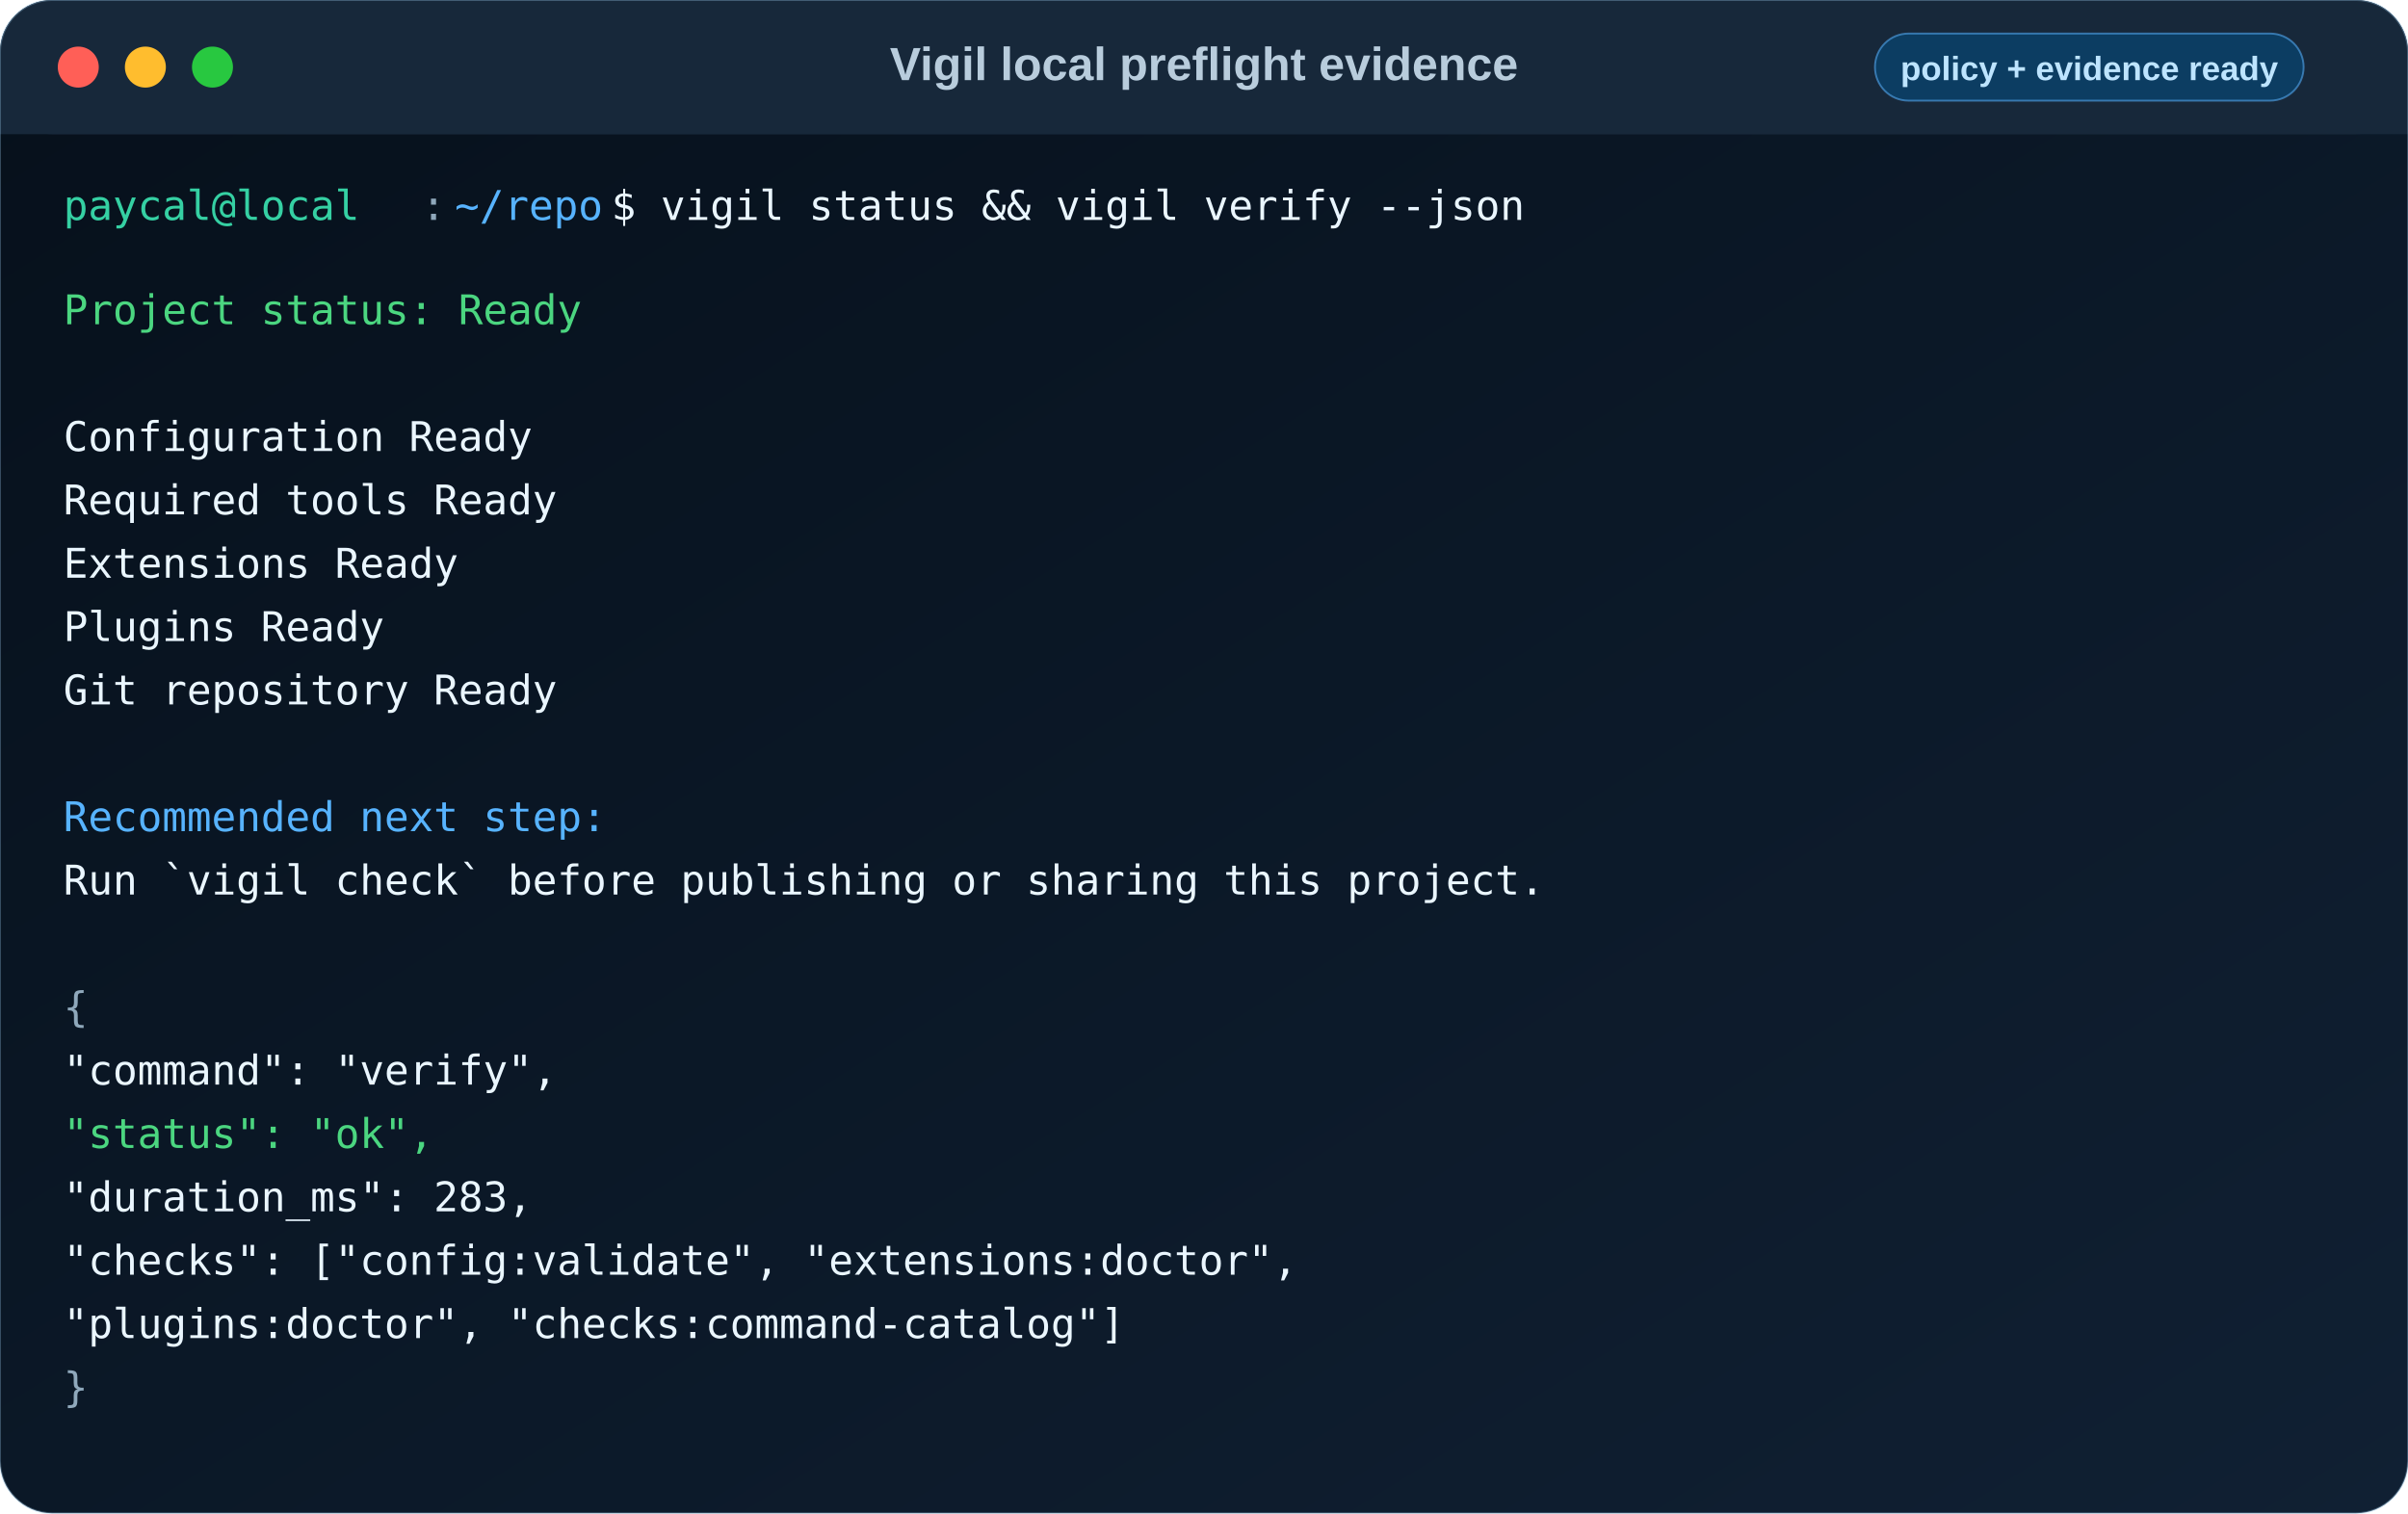
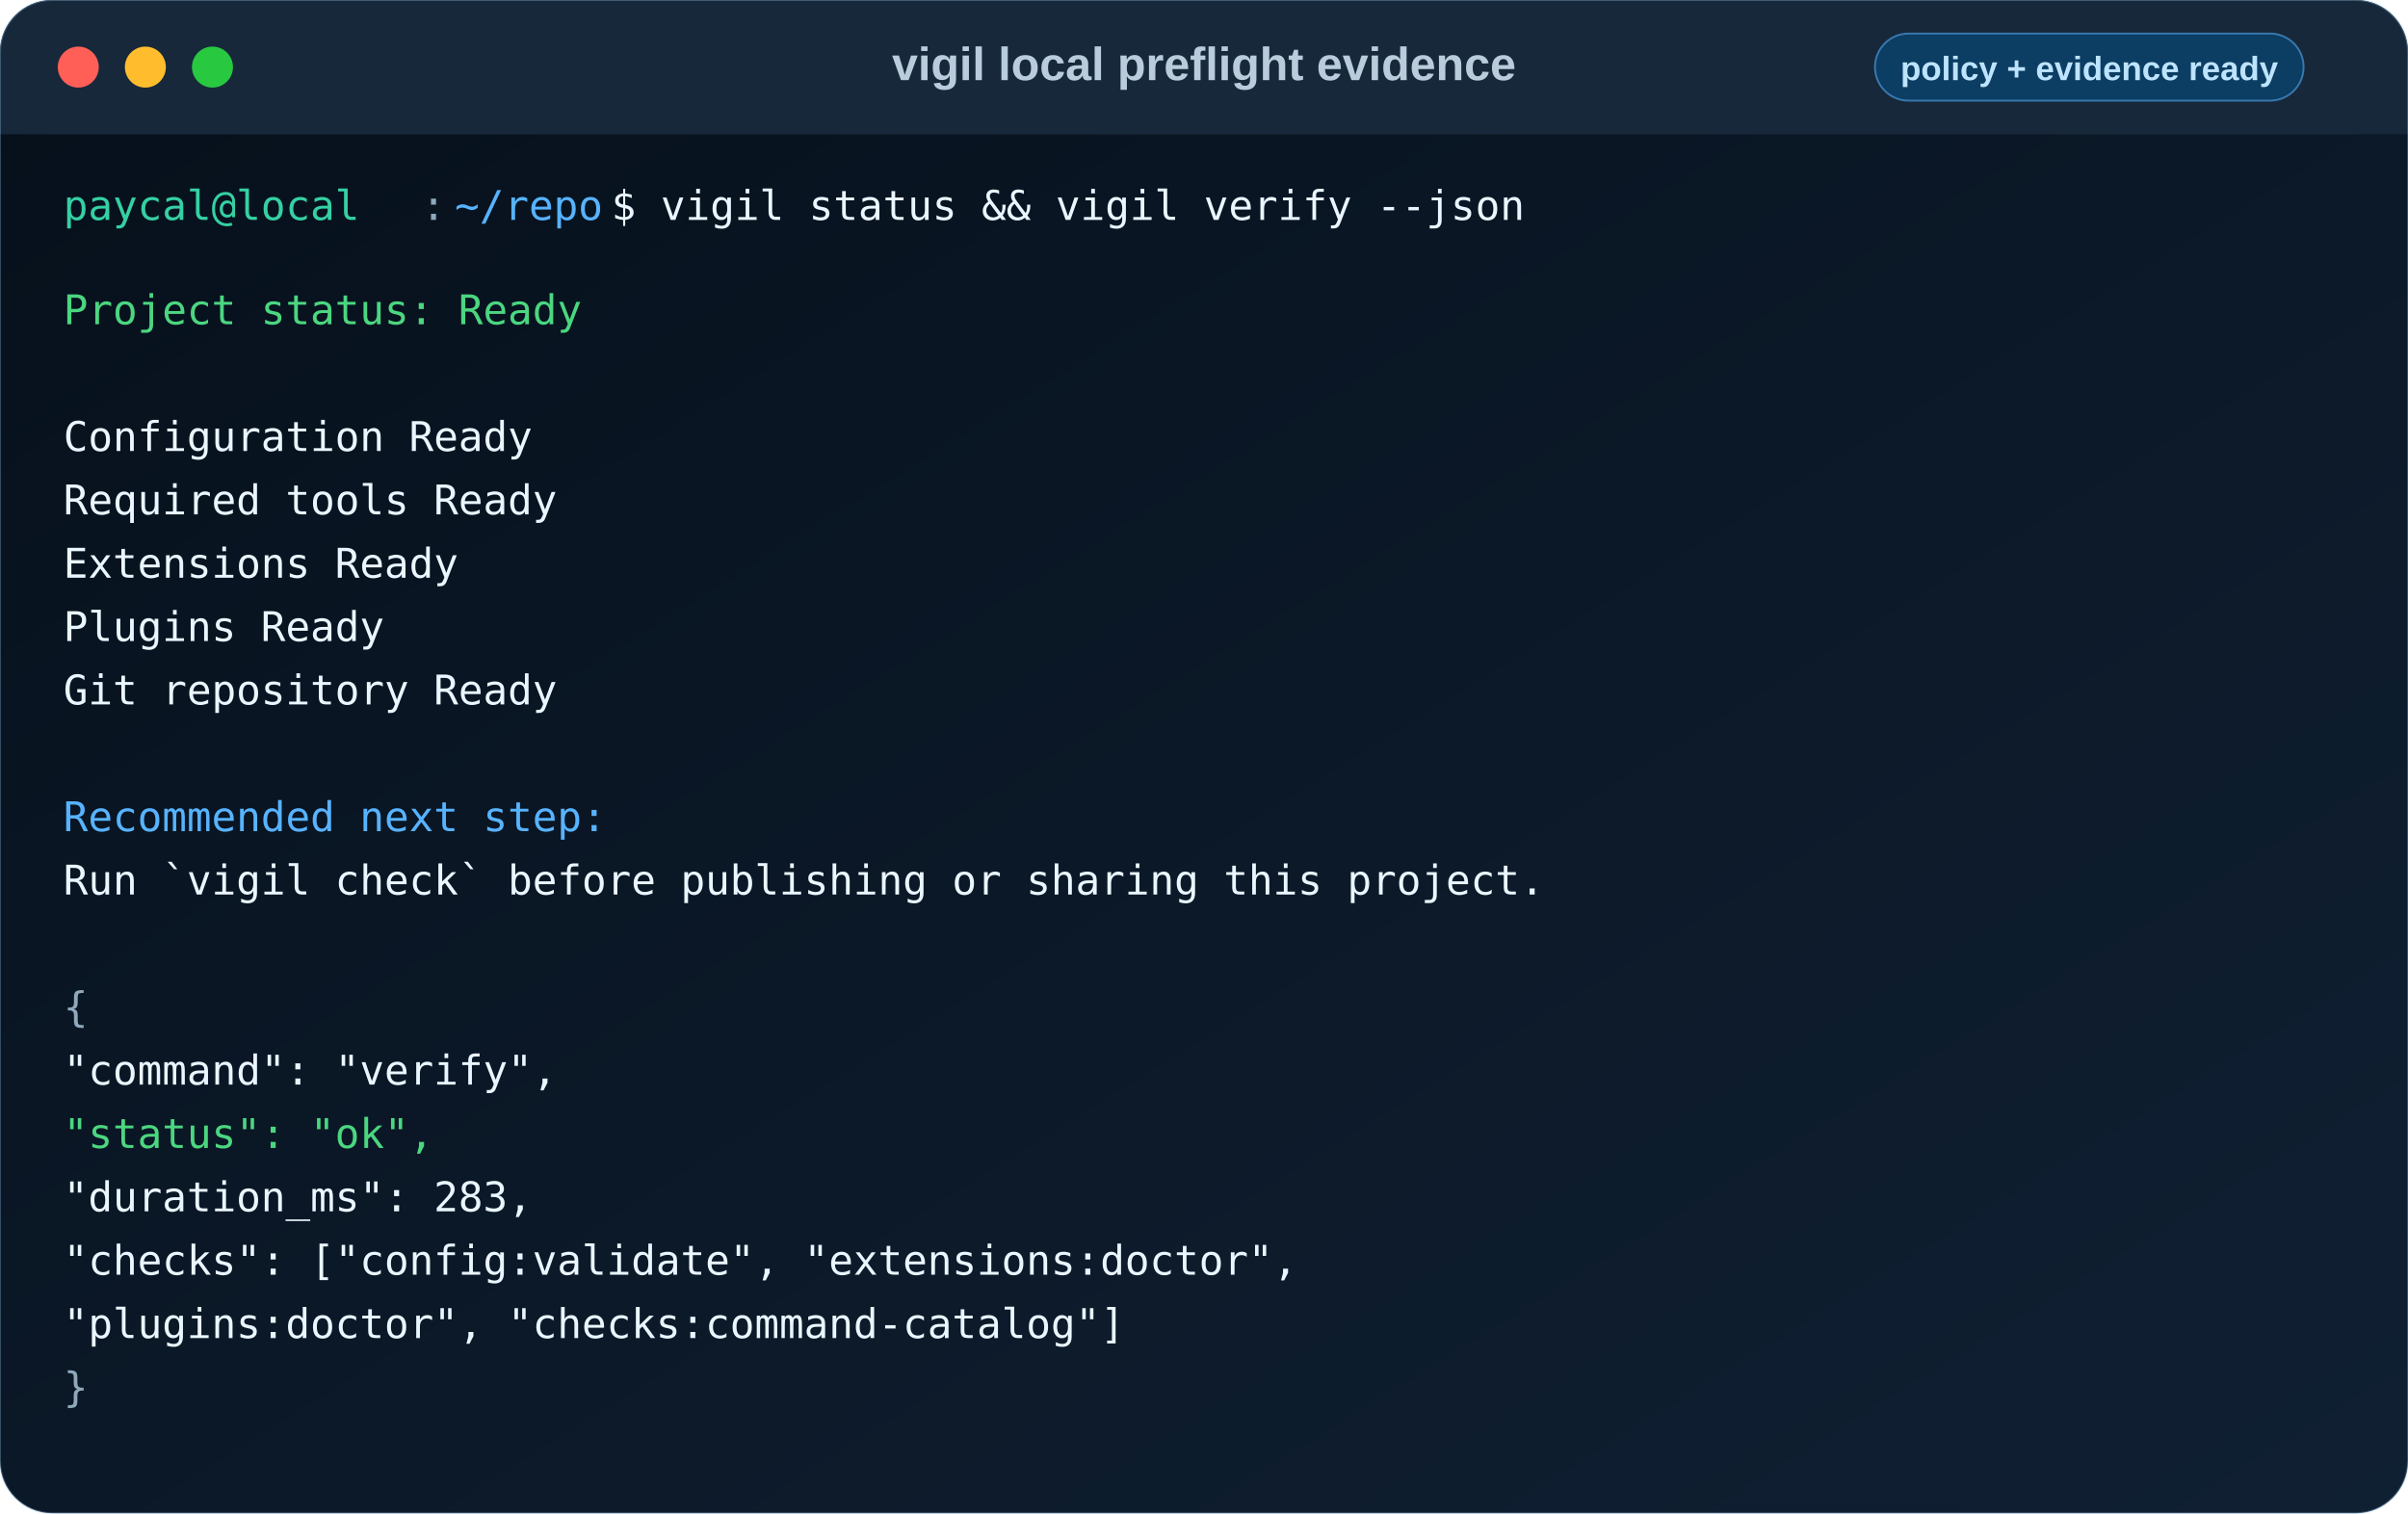
<svg xmlns="http://www.w3.org/2000/svg" width="1292" height="812" viewBox="54 54 1292 812">
  <defs>
    <linearGradient id="back" x1="0" y1="0" x2="1" y2="1">
      <stop offset="0" stop-color="#eaf0f6" />
      <stop offset="0.46" stop-color="#f6f9fc" />
      <stop offset="1" stop-color="#dfe8f2" />
    </linearGradient>
    <linearGradient id="term" x1="0" y1="0" x2="1" y2="1">
      <stop offset="0" stop-color="#06101b" />
      <stop offset="1" stop-color="#102033" />
    </linearGradient>
    <filter id="shadow" x="-20%" y="-20%" width="140%" height="140%">
      <feDropShadow dx="0" dy="28" stdDeviation="32" flood-color="#003c6e" flood-opacity="0.24" />
    </filter>
  </defs>
  <rect x="54" y="54" width="1292" height="812" rx="28" fill="url(#term)" />
  <rect x="54" y="54" width="1292" height="72" rx="28" fill="#17283a" />
  <rect x="54" y="98" width="1292" height="28" fill="#17283a" />
  <circle cx="96" cy="90" r="11" fill="#ff5f57" />
  <circle cx="132" cy="90" r="11" fill="#ffbd2e" />
  <circle cx="168" cy="90" r="11" fill="#28c840" />
-   <text x="700" y="97" text-anchor="middle" fill="#b8ccdc" font-size="25" font-family="Arial, sans-serif" font-weight="700">Vigil local preflight evidence</text>
+   <text x="700" y="97" text-anchor="middle" fill="#b8ccdc" font-size="25" font-family="Arial, sans-serif" font-weight="700">vigil local preflight evidence</text>
  <rect x="1060" y="72" width="230" height="36" rx="18" fill="#0c3d62" stroke="#57b3ff" stroke-opacity="0.55" />
  <text x="1175" y="97" text-anchor="middle" fill="#bde4ff" font-size="18" font-family="Arial, sans-serif" font-weight="700">policy + evidence ready</text>
  <g font-family="Monaco, Consolas, monospace" font-size="22" font-weight="500">
    <text x="88" y="172" fill="#35d0a3">paycal@local</text>
    <text x="280" y="172" fill="#8fa8bb">:</text>
    <text x="298" y="172" fill="#57b3ff">~/repo</text>
    <text x="382" y="172" fill="#eaf6ff">$ vigil status &amp;&amp; vigil verify --json</text>
    <text x="88" y="228" fill="#4bd680">Project status: Ready</text>
    <text x="88" y="296" fill="#eaf6ff">Configuration       Ready</text>
    <text x="88" y="330" fill="#eaf6ff">Required tools      Ready</text>
    <text x="88" y="364" fill="#eaf6ff">Extensions          Ready</text>
    <text x="88" y="398" fill="#eaf6ff">Plugins             Ready</text>
    <text x="88" y="432" fill="#eaf6ff">Git repository      Ready</text>
    <text x="88" y="500" fill="#57b3ff">Recommended next step:</text>
    <text x="88" y="534" fill="#eaf6ff">Run `vigil check` before publishing or sharing this project.</text>
    <text x="88" y="602" fill="#8fa8bb">{</text>
    <text x="88" y="636" fill="#eaf6ff">  "command": "verify",</text>
    <text x="88" y="670" fill="#4bd680">  "status": "ok",</text>
    <text x="88" y="704" fill="#eaf6ff">  "duration_ms": 283,</text>
    <text x="88" y="738" fill="#eaf6ff">  "checks": ["config:validate", "extensions:doctor",</text>
    <text x="88" y="772" fill="#eaf6ff">             "plugins:doctor", "checks:command-catalog"]</text>
    <text x="88" y="806" fill="#8fa8bb">}</text>
  </g>
  <rect x="54" y="54" width="1292" height="812" rx="28" fill="none" stroke="#9dcced" stroke-opacity="0.32" />
</svg>
